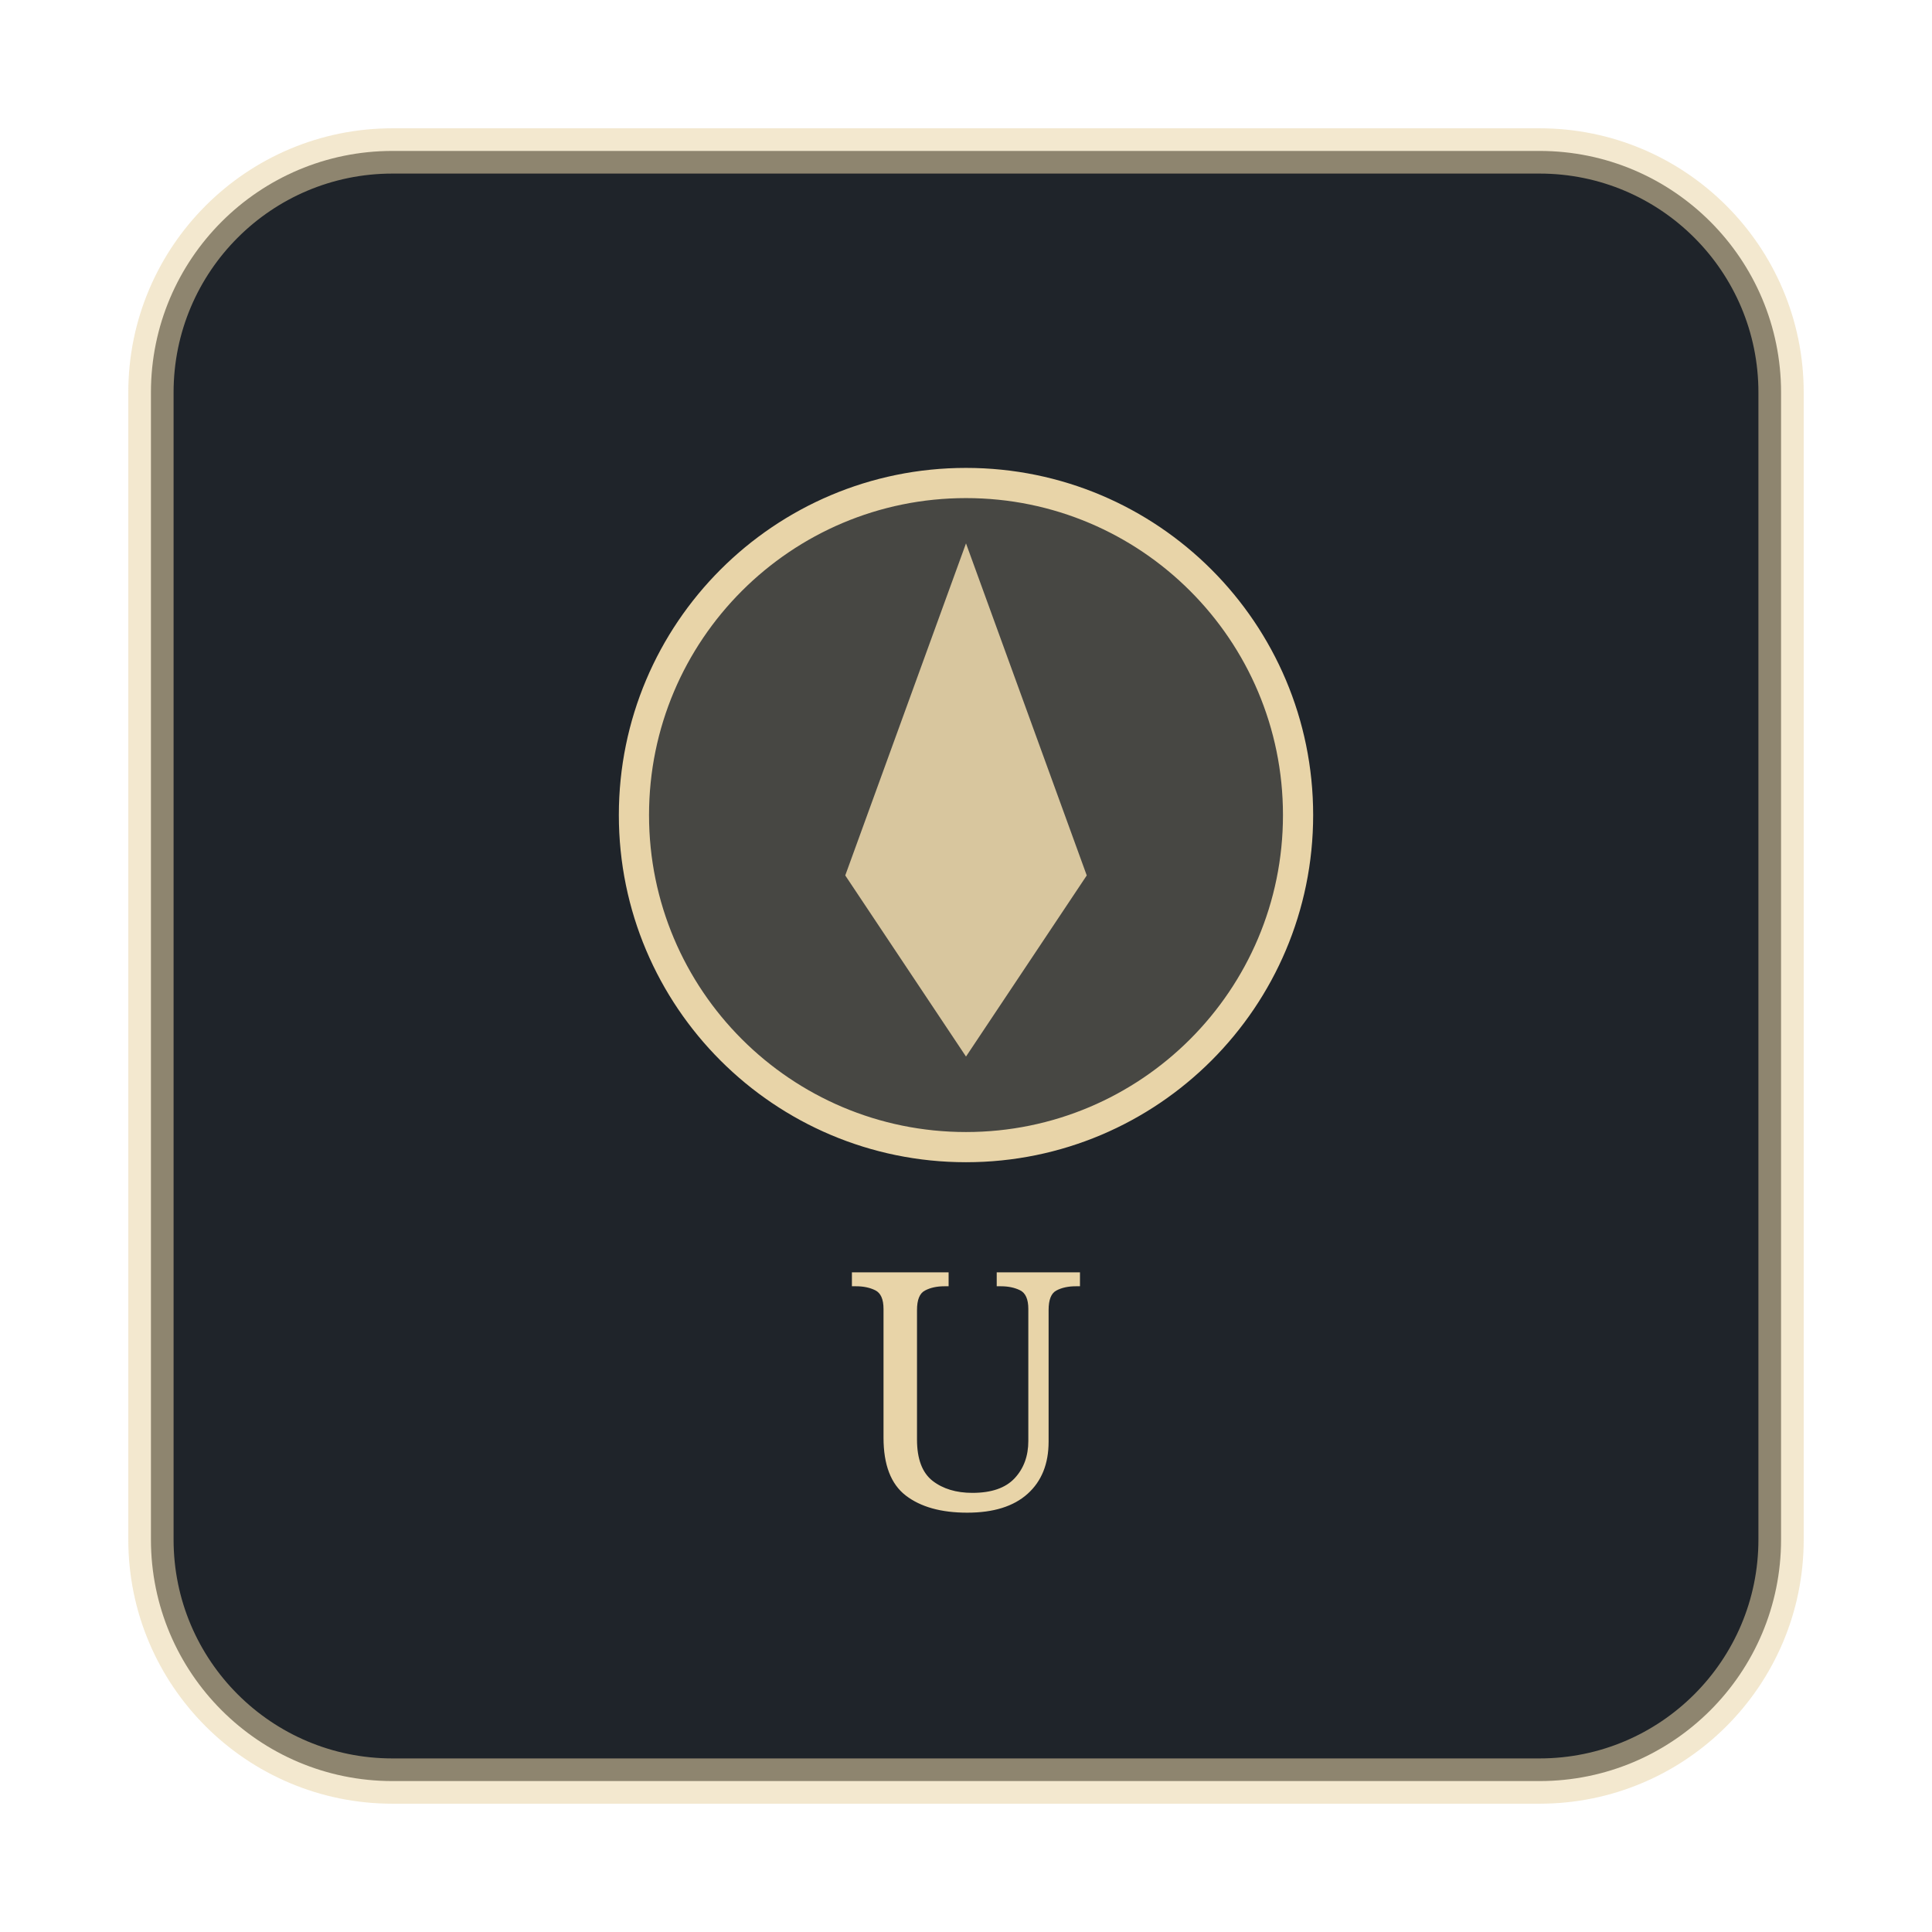
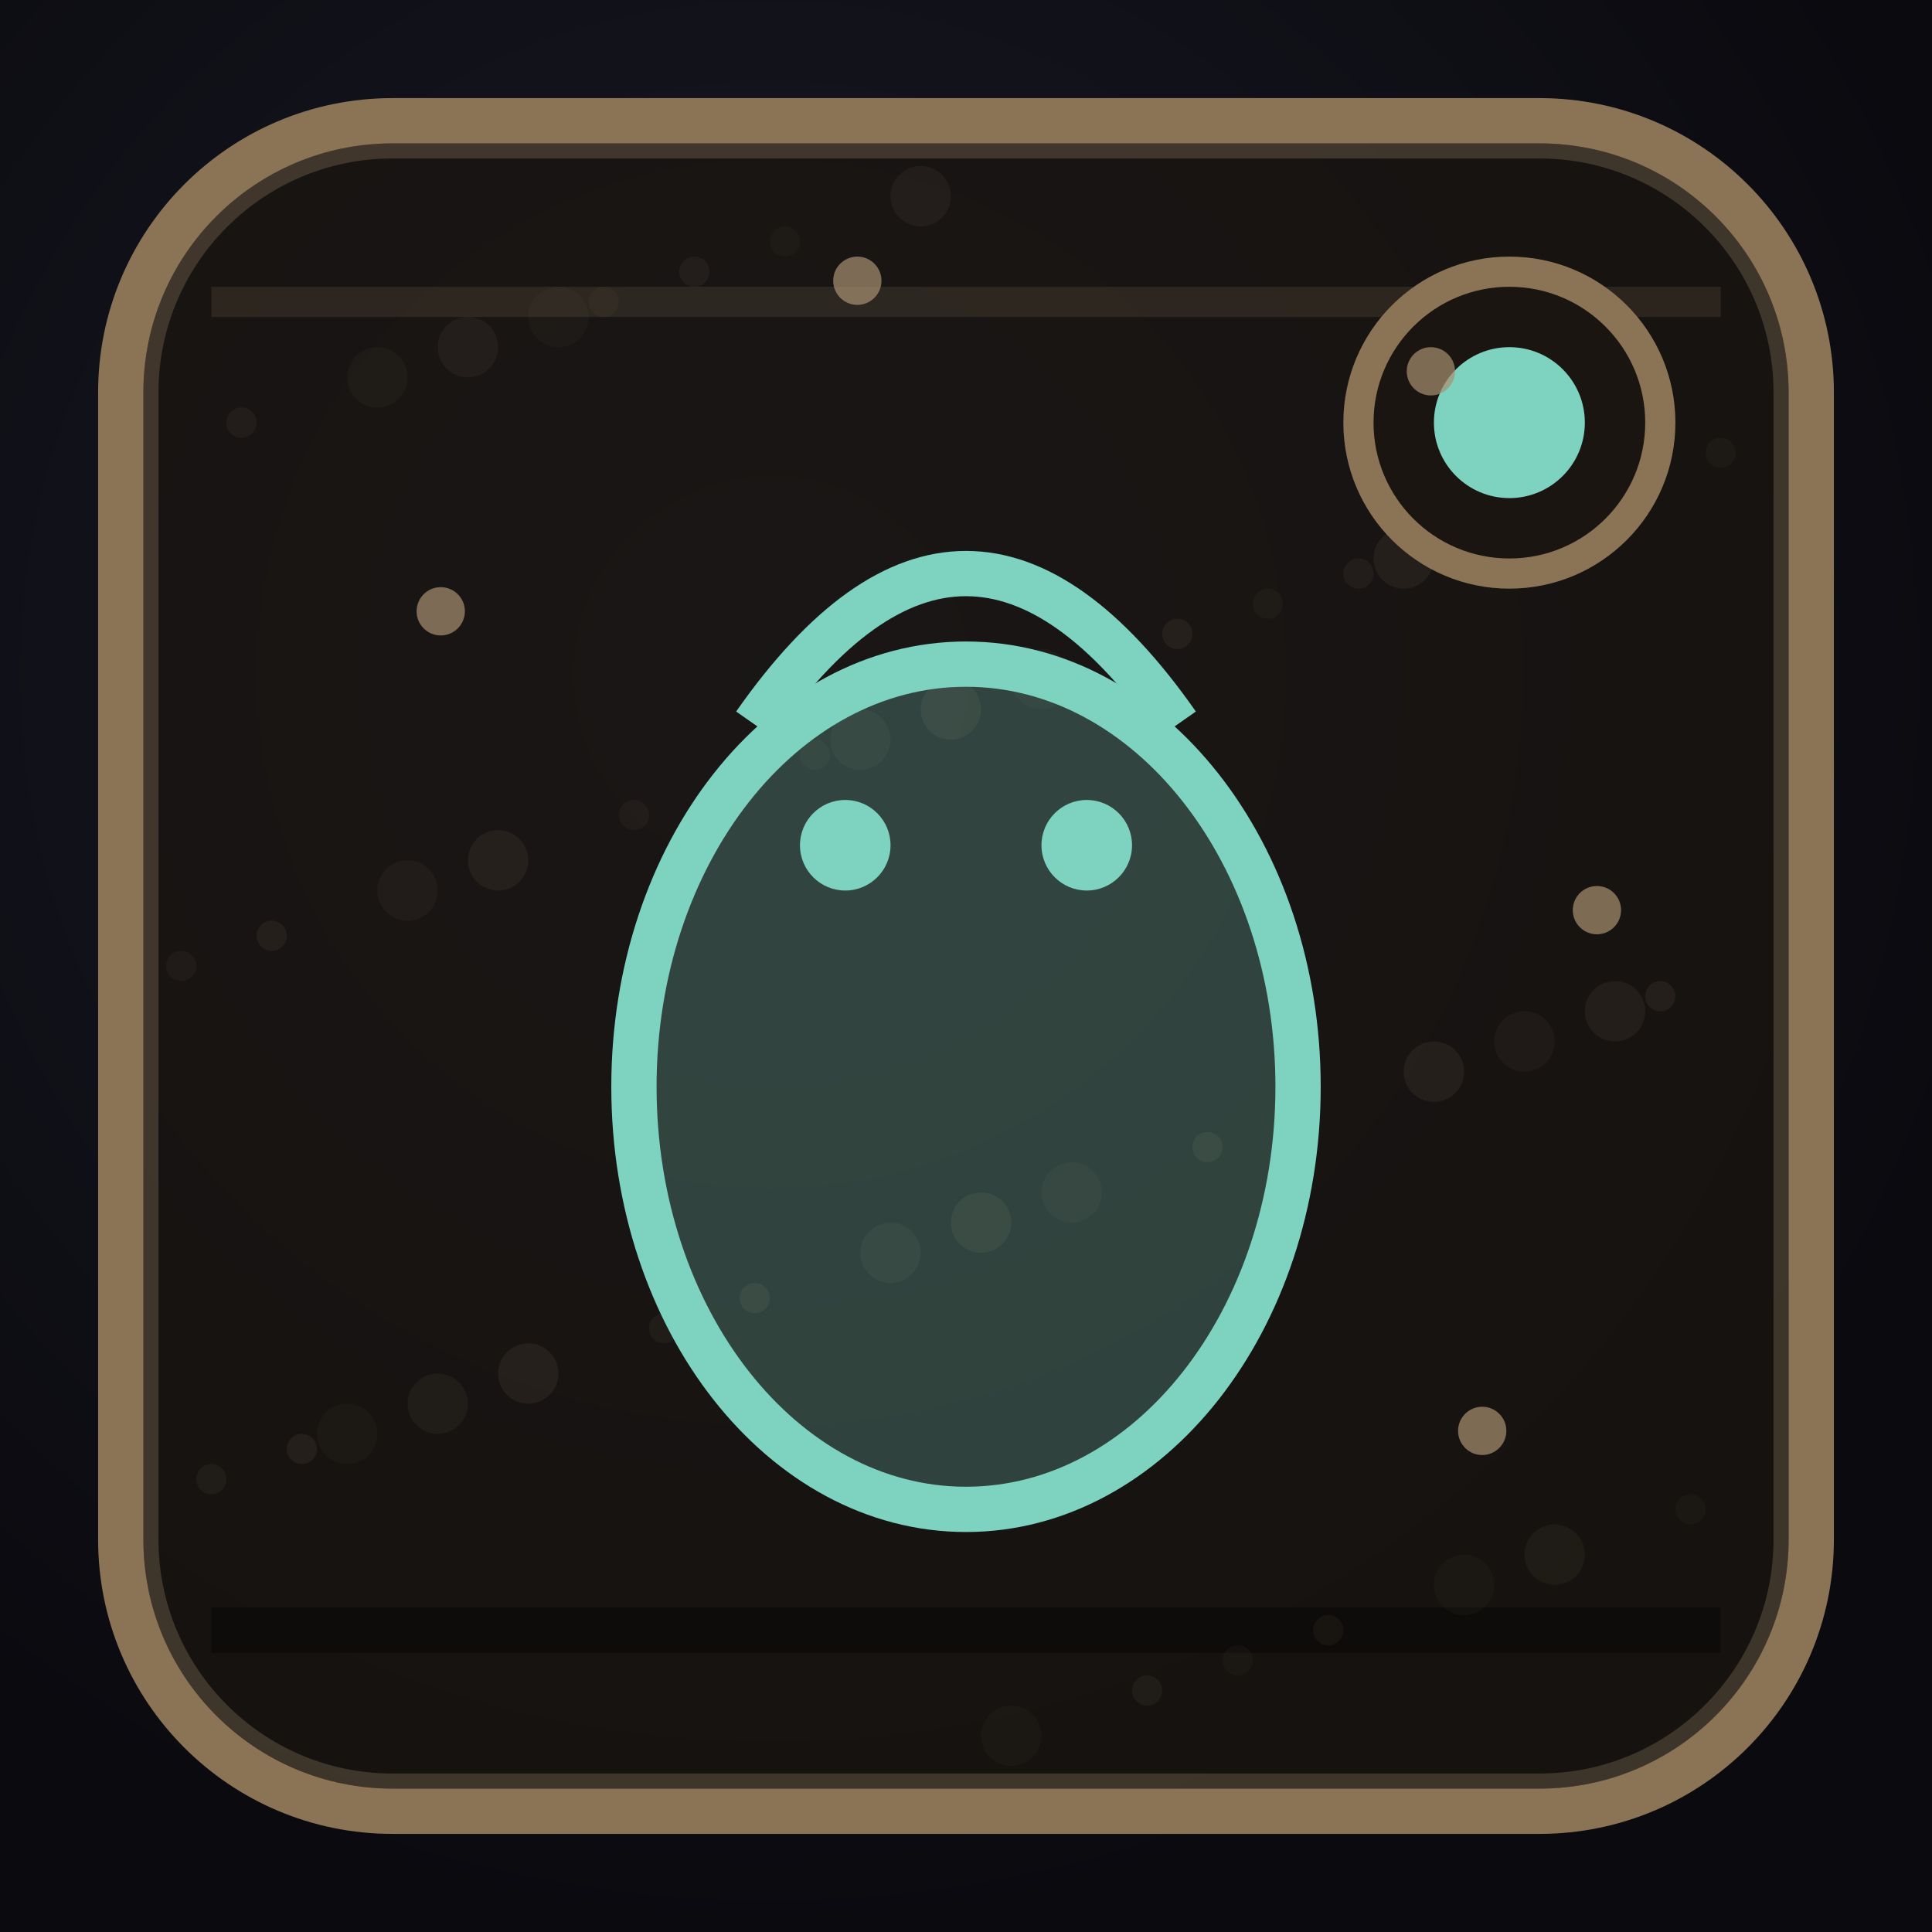
- <svg xmlns="http://www.w3.org/2000/svg" width="128" height="128" viewBox="0 0 128 128" fill="none">
-   <rect x="10" y="10" width="108" height="108" rx="16" fill="#0c1218" fill-opacity="0.92" stroke="#e8d4a8" stroke-opacity="0.55" stroke-width="3" />
-   <circle cx="64" cy="54" r="22" fill="#e8d4a8" fill-opacity="0.2" stroke="#e8d4a8" stroke-width="2" />
-   <path d="M64 36 L72 58 L64 70 L56 58 Z" fill="#e8d4a8" fill-opacity="0.9" />
-   <text x="64" y="100" text-anchor="middle" font-family="Georgia, serif" font-size="22" fill="#e8d4a8">U</text>
+ <svg xmlns="http://www.w3.org/2000/svg" viewBox="0 0 128 128" width="128" height="128">
+   <defs>
+     <radialGradient id="g" cx="40%" cy="35%" r="65%">
+       <stop offset="0%" stop-color="#1a1a26" />
+       <stop offset="100%" stop-color="#0a0a0f" />
+     </radialGradient>
+   </defs>
+   <rect width="128" height="128" fill="url(#g)" />
+   <rect x="8" y="8" width="112" height="112" rx="18" fill="#1a1510" fill-opacity="0.72" stroke="#8b7355" stroke-width="3" />
+   <path d="M14 20 H114" stroke="#a89070" stroke-opacity="0.15" stroke-width="2" />
+   <path d="M14 108 H114" stroke="#000" stroke-opacity="0.35" stroke-width="3" />
+   <circle cx="90" cy="38" r="1" fill="#a89070" opacity="0.08" />
+   <circle cx="107" cy="67" r="2" fill="#a89070" opacity="0.09" />
+   <circle cx="20" cy="96" r="1" fill="#a89070" opacity="0.10" />
+   <circle cx="37" cy="21" r="2" fill="#a89070" opacity="0.04" />
+   <circle cx="54" cy="50" r="1" fill="#a89070" opacity="0.05" />
+   <circle cx="71" cy="79" r="2" fill="#a89070" opacity="0.06" />
+   <circle cx="88" cy="108" r="1" fill="#a89070" opacity="0.07" />
+   <circle cx="105" cy="33" r="2" fill="#a89070" opacity="0.08" />
+   <circle cx="18" cy="62" r="1" fill="#a89070" opacity="0.09" />
+   <circle cx="35" cy="91" r="2" fill="#a89070" opacity="0.10" />
+   <circle cx="52" cy="16" r="1" fill="#a89070" opacity="0.04" />
+   <circle cx="69" cy="45" r="2" fill="#a89070" opacity="0.05" />
+   <circle cx="86" cy="74" r="1" fill="#a89070" opacity="0.06" />
+   <circle cx="103" cy="103" r="2" fill="#a89070" opacity="0.07" />
+   <circle cx="16" cy="28" r="1" fill="#a89070" opacity="0.08" />
+   <circle cx="33" cy="57" r="2" fill="#a89070" opacity="0.09" />
+   <circle cx="50" cy="86" r="1" fill="#a89070" opacity="0.10" />
+   <circle cx="67" cy="115" r="2" fill="#a89070" opacity="0.04" />
+   <circle cx="84" cy="40" r="1" fill="#a89070" opacity="0.05" />
+   <circle cx="101" cy="69" r="2" fill="#a89070" opacity="0.06" />
+   <circle cx="14" cy="98" r="1" fill="#a89070" opacity="0.07" />
+   <circle cx="31" cy="23" r="2" fill="#a89070" opacity="0.08" />
+   <circle cx="48" cy="52" r="1" fill="#a89070" opacity="0.09" />
+   <circle cx="65" cy="81" r="2" fill="#a89070" opacity="0.10" />
+   <circle cx="82" cy="110" r="1" fill="#a89070" opacity="0.04" />
+   <circle cx="99" cy="35" r="2" fill="#a89070" opacity="0.05" />
+   <circle cx="12" cy="64" r="1" fill="#a89070" opacity="0.06" />
+   <circle cx="29" cy="93" r="2" fill="#a89070" opacity="0.07" />
+   <circle cx="46" cy="18" r="1" fill="#a89070" opacity="0.08" />
+   <circle cx="63" cy="47" r="2" fill="#a89070" opacity="0.09" />
+   <circle cx="80" cy="76" r="1" fill="#a89070" opacity="0.10" />
+   <circle cx="97" cy="105" r="2" fill="#a89070" opacity="0.04" />
+   <circle cx="114" cy="30" r="1" fill="#a89070" opacity="0.05" />
+   <circle cx="27" cy="59" r="2" fill="#a89070" opacity="0.06" />
+   <circle cx="44" cy="88" r="1" fill="#a89070" opacity="0.07" />
+   <circle cx="61" cy="13" r="2" fill="#a89070" opacity="0.08" />
+   <circle cx="78" cy="42" r="1" fill="#a89070" opacity="0.09" />
+   <circle cx="95" cy="71" r="2" fill="#a89070" opacity="0.10" />
+   <circle cx="112" cy="100" r="1" fill="#a89070" opacity="0.04" />
+   <circle cx="25" cy="25" r="2" fill="#a89070" opacity="0.05" />
+   <circle cx="42" cy="54" r="1" fill="#a89070" opacity="0.06" />
+   <circle cx="59" cy="83" r="2" fill="#a89070" opacity="0.07" />
+   <circle cx="76" cy="112" r="1" fill="#a89070" opacity="0.08" />
+   <circle cx="93" cy="37" r="2" fill="#a89070" opacity="0.09" />
+   <circle cx="110" cy="66" r="1" fill="#a89070" opacity="0.10" />
+   <circle cx="23" cy="95" r="2" fill="#a89070" opacity="0.04" />
+   <circle cx="40" cy="20" r="1" fill="#a89070" opacity="0.05" />
+   <circle cx="57" cy="49" r="2" fill="#a89070" opacity="0.06" />
+   <ellipse cx="64" cy="72" rx="22" ry="28" fill="#7dd3c0" fill-opacity="0.25" stroke="#7dd3c0" stroke-width="3" />
+   <path d="M50 48 Q64 28 78 48" fill="none" stroke="#7dd3c0" stroke-width="3" />
+   <circle cx="56" cy="56" r="3" fill="#7dd3c0" />
+   <circle cx="72" cy="56" r="3" fill="#7dd3c0" />
+   <circle cx="100" cy="28" r="10" fill="#1a1510" stroke="#8b7355" stroke-width="2" />
+   <circle cx="100" cy="28" r="5" fill="#7dd3c0" />
+   <circle cx="29.2" cy="40.5" r="1.6" fill="#a89070" opacity="0.7" />
+   <circle cx="56.8" cy="18.6" r="1.6" fill="#a89070" opacity="0.7" />
+   <circle cx="94.8" cy="24.6" r="1.6" fill="#a89070" opacity="0.7" />
+   <circle cx="105.8" cy="60.3" r="1.6" fill="#a89070" opacity="0.7" />
+   <circle cx="98.2" cy="94.8" r="1.6" fill="#a89070" opacity="0.7" />
+   <rect x="10" y="10" width="108" height="108" rx="16" fill="none" stroke="#a89070" stroke-opacity="0.28" stroke-width="1" />
</svg>
